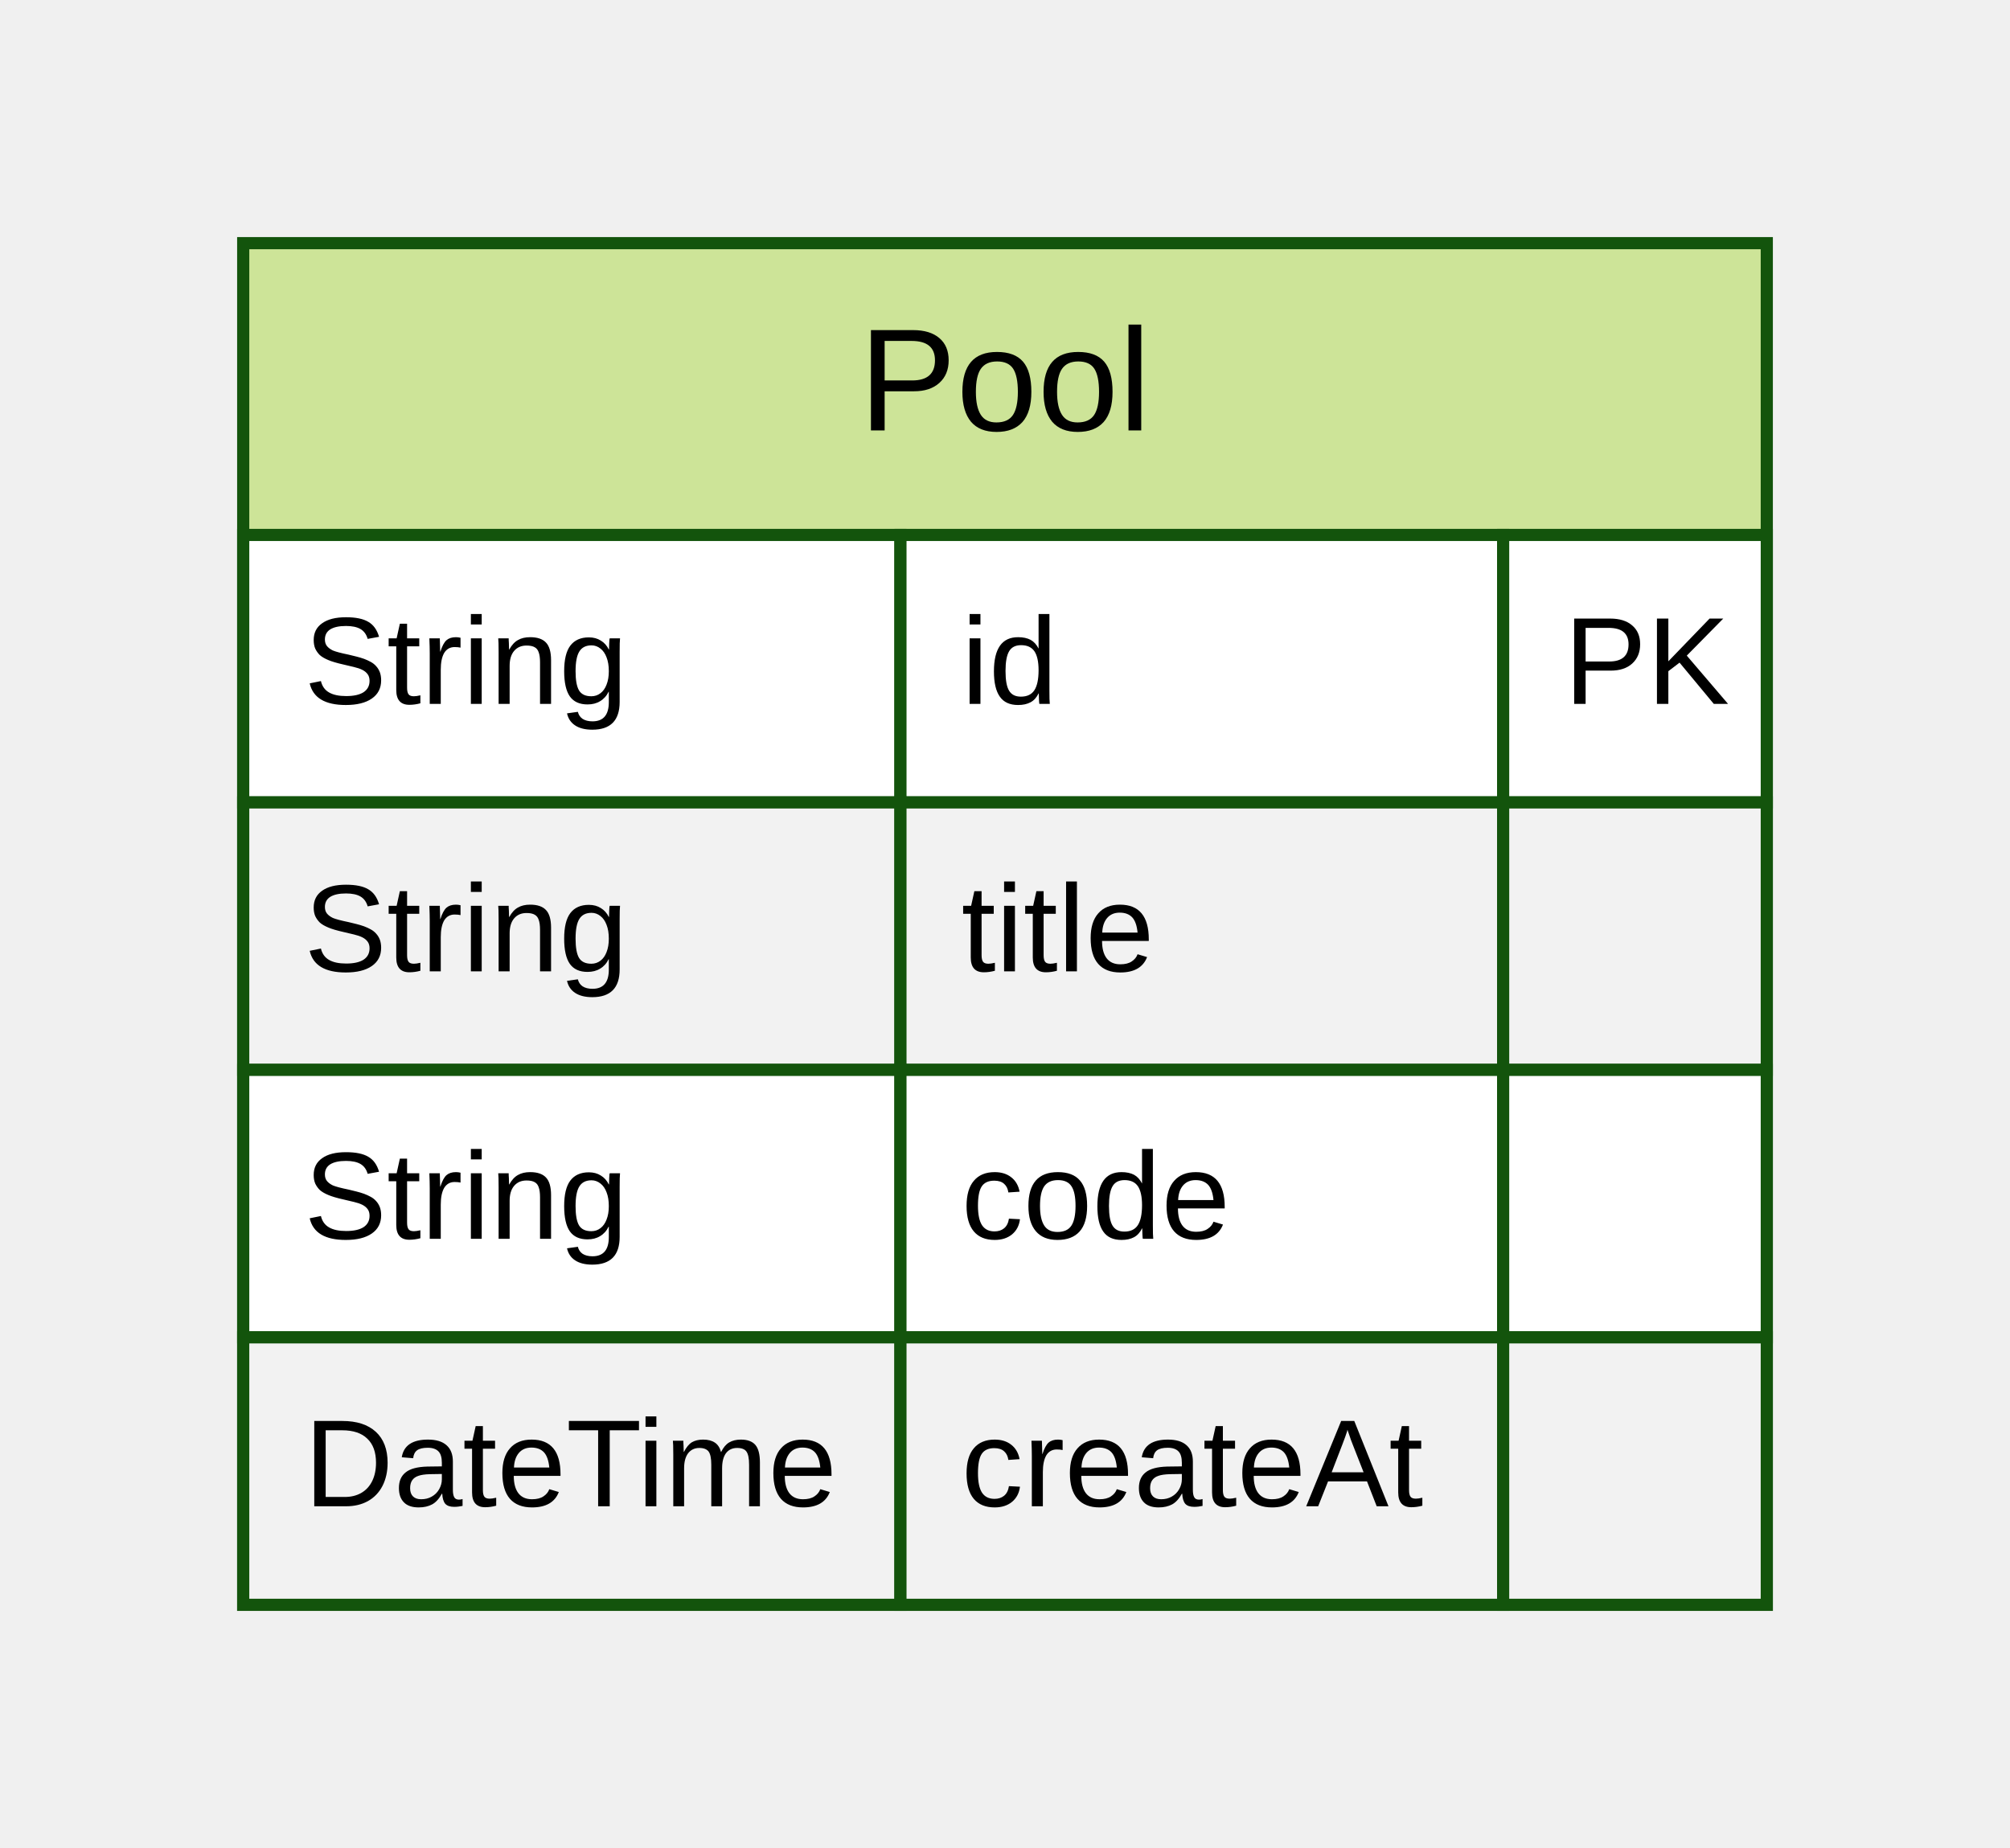
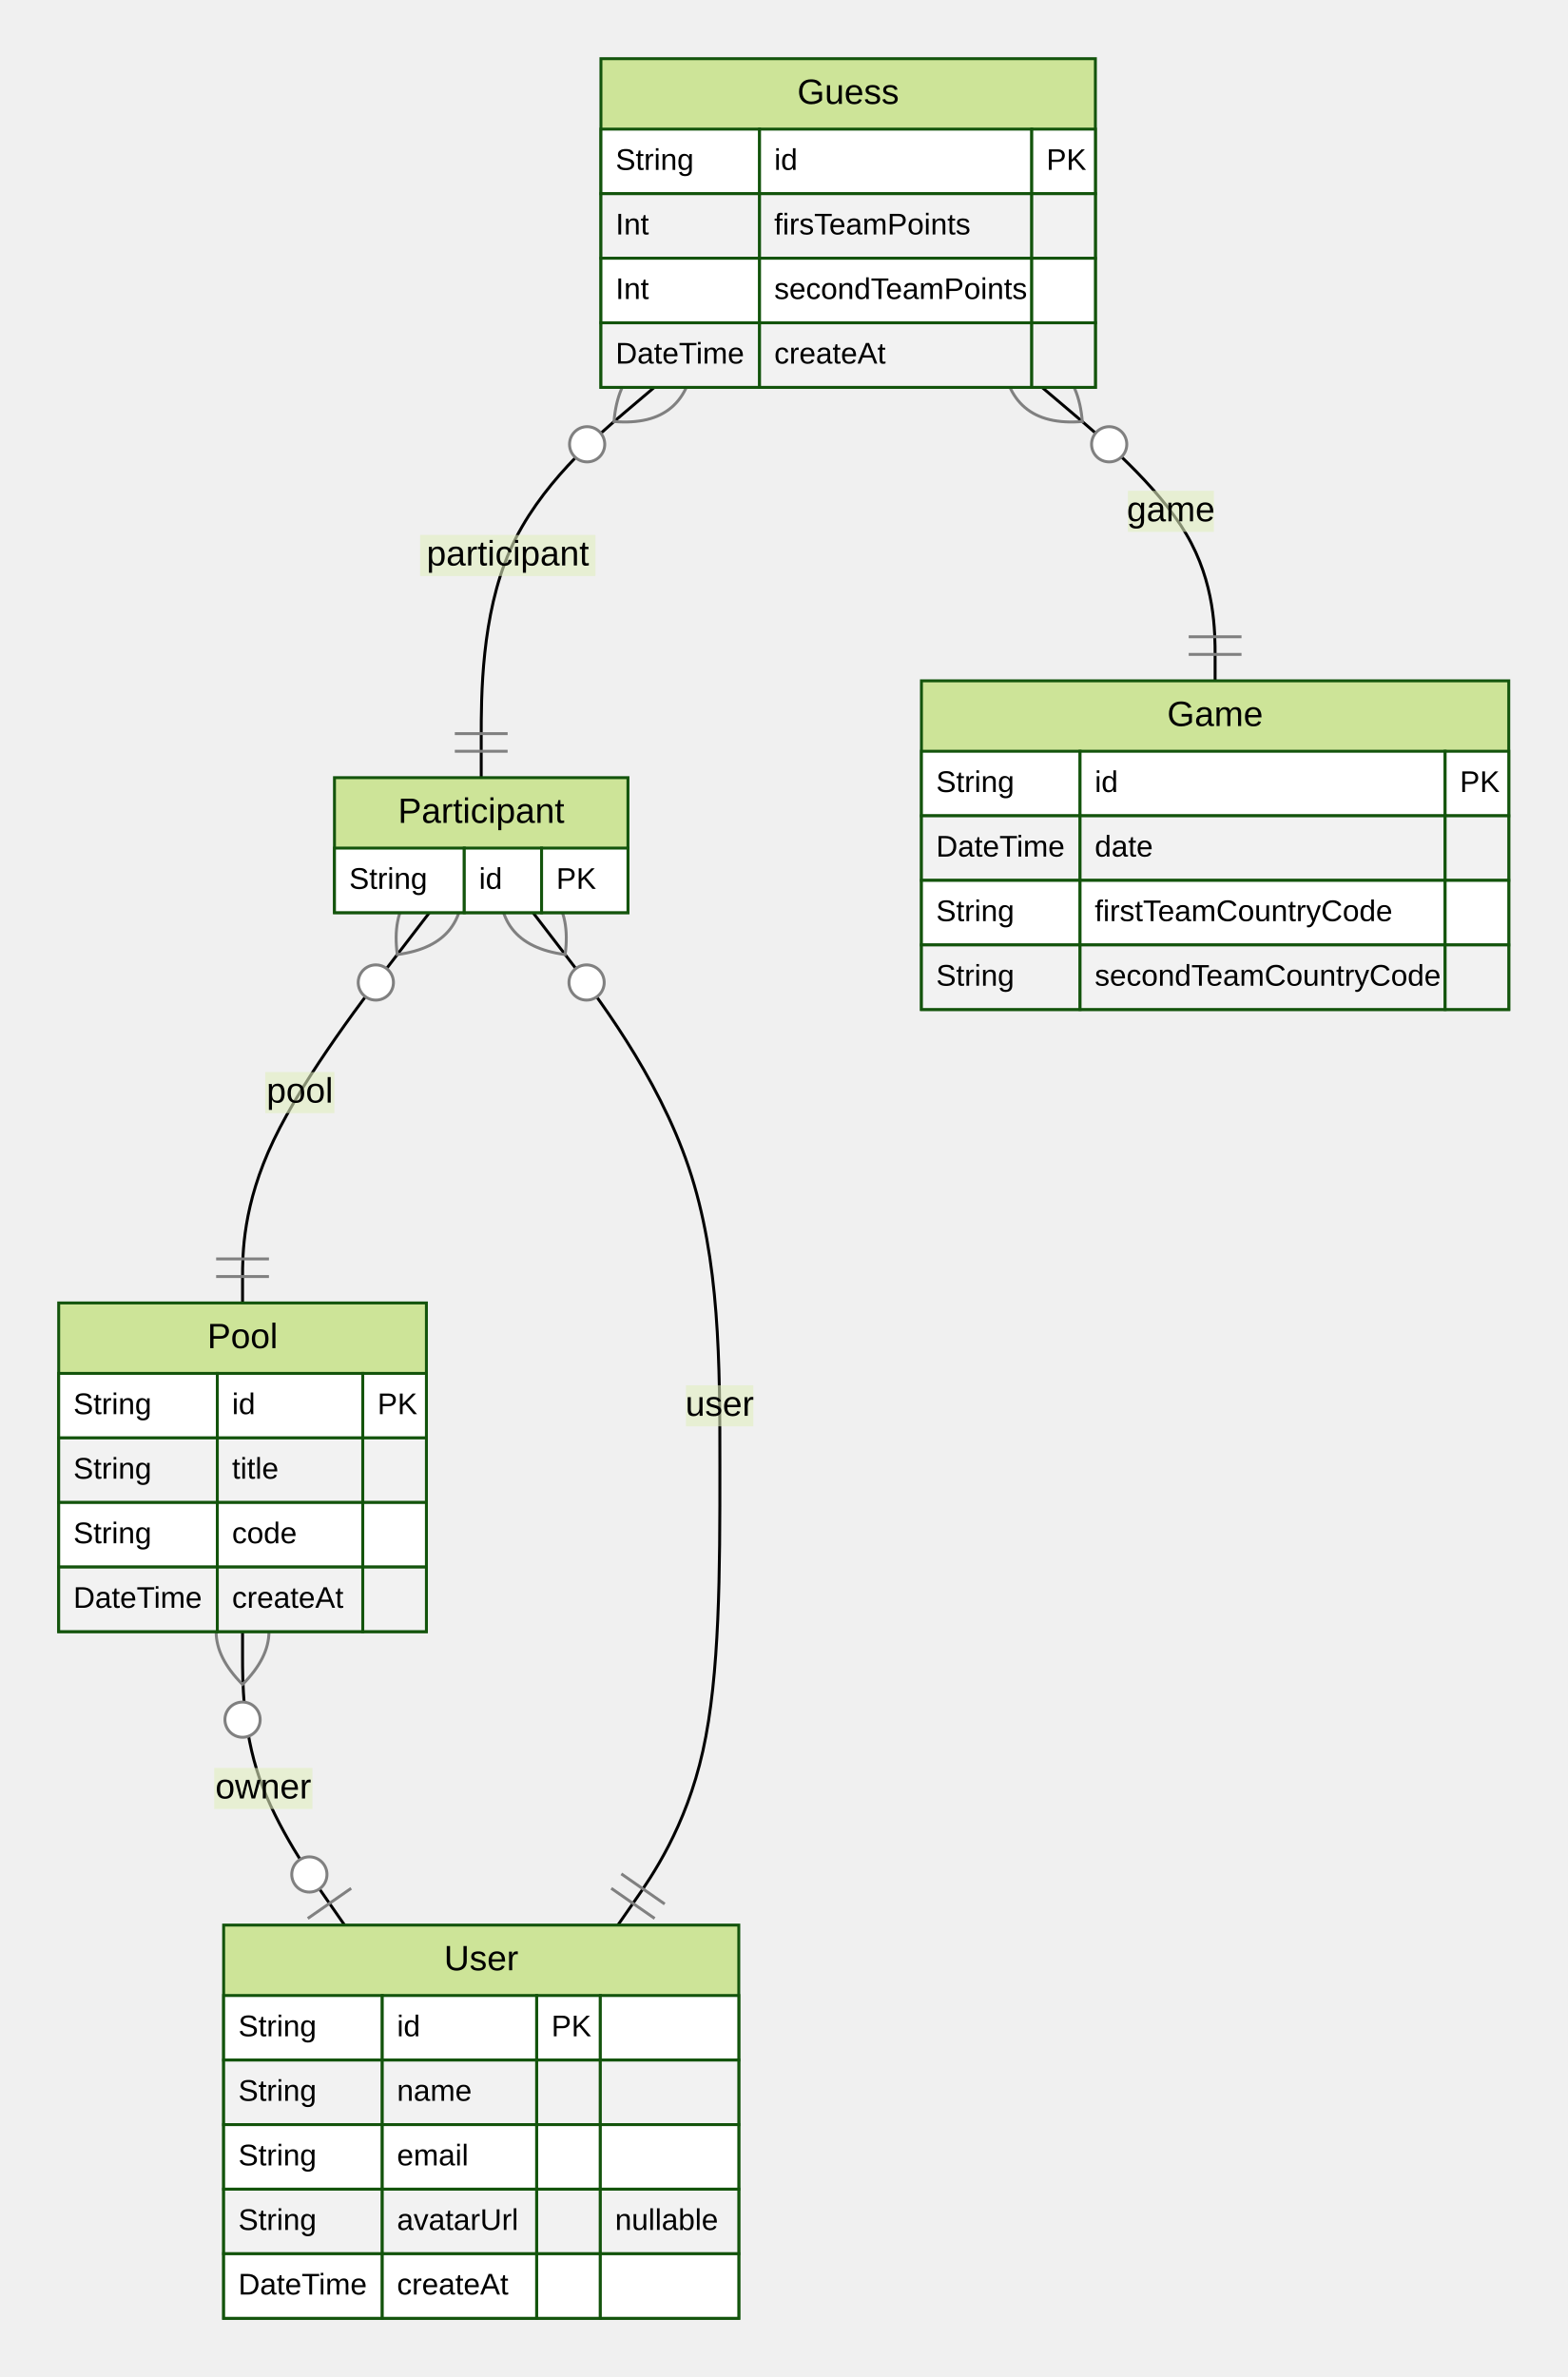
- <svg xmlns="http://www.w3.org/2000/svg" aria-labelledby="chart-title-mermaid-0 chart-desc-mermaid-0" role="img" viewBox="0 0 165.292 152" style="max-width: 165.292px; background-color: white;" width="100%" id="mermaid-0">
+ <svg xmlns="http://www.w3.org/2000/svg" aria-labelledby="chart-title-mermaid-0 chart-desc-mermaid-0" role="img" viewBox="0 0 534.093 810" style="max-width: 534.093px; background-color: white;" width="100%" id="mermaid-0">
  <style>#mermaid-0 {font-family:"trebuchet ms",verdana,arial,sans-serif;font-size:16px;fill:#000000;}#mermaid-0 .error-icon{fill:#552222;}#mermaid-0 .error-text{fill:#552222;stroke:#552222;}#mermaid-0 .edge-thickness-normal{stroke-width:2px;}#mermaid-0 .edge-thickness-thick{stroke-width:3.5px;}#mermaid-0 .edge-pattern-solid{stroke-dasharray:0;}#mermaid-0 .edge-pattern-dashed{stroke-dasharray:3;}#mermaid-0 .edge-pattern-dotted{stroke-dasharray:2;}#mermaid-0 .marker{fill:#000000;stroke:#000000;}#mermaid-0 .marker.cross{stroke:#000000;}#mermaid-0 svg{font-family:"trebuchet ms",verdana,arial,sans-serif;font-size:16px;}#mermaid-0 .entityBox{fill:#cde498;stroke:#13540c;}#mermaid-0 .attributeBoxOdd{fill:#ffffff;stroke:#13540c;}#mermaid-0 .attributeBoxEven{fill:#f2f2f2;stroke:#13540c;}#mermaid-0 .relationshipLabelBox{fill:hsl(78.158, 58.462%, 84.51%);opacity:0.7;background-color:hsl(78.158, 58.462%, 84.51%);}#mermaid-0 .relationshipLabelBox rect{opacity:0.5;}#mermaid-0 .relationshipLine{stroke:#000000;}#mermaid-0 :root{--mermaid-font-family:"trebuchet ms",verdana,arial,sans-serif;}</style>
  <g />
  <defs>
    <marker orient="auto" markerHeight="18" markerWidth="18" refY="9" refX="0" id="ONLY_ONE_START">
      <path d="M9,0 L9,18 M15,0 L15,18" fill="none" stroke="gray" />
    </marker>
  </defs>
  <defs>
    <marker orient="auto" markerHeight="18" markerWidth="18" refY="9" refX="18" id="ONLY_ONE_END">
      <path d="M3,0 L3,18 M9,0 L9,18" fill="none" stroke="gray" />
    </marker>
  </defs>
  <defs>
    <marker orient="auto" markerHeight="18" markerWidth="30" refY="9" refX="0" id="ZERO_OR_ONE_START">
      <circle r="6" cy="9" cx="21" fill="white" stroke="gray" />
      <path d="M9,0 L9,18" fill="none" stroke="gray" />
    </marker>
  </defs>
  <defs>
    <marker orient="auto" markerHeight="18" markerWidth="30" refY="9" refX="30" id="ZERO_OR_ONE_END">
      <circle r="6" cy="9" cx="9" fill="white" stroke="gray" />
      <path d="M21,0 L21,18" fill="none" stroke="gray" />
    </marker>
  </defs>
  <defs>
    <marker orient="auto" markerHeight="36" markerWidth="45" refY="18" refX="18" id="ONE_OR_MORE_START">
      <path d="M0,18 Q 18,0 36,18 Q 18,36 0,18 M42,9 L42,27" fill="none" stroke="gray" />
    </marker>
  </defs>
  <defs>
    <marker orient="auto" markerHeight="36" markerWidth="45" refY="18" refX="27" id="ONE_OR_MORE_END">
      <path d="M3,9 L3,27 M9,18 Q27,0 45,18 Q27,36 9,18" fill="none" stroke="gray" />
    </marker>
  </defs>
  <defs>
    <marker orient="auto" markerHeight="36" markerWidth="57" refY="18" refX="18" id="ZERO_OR_MORE_START">
      <circle r="6" cy="18" cx="48" fill="white" stroke="gray" />
      <path d="M0,18 Q18,0 36,18 Q18,36 0,18" fill="none" stroke="gray" />
    </marker>
  </defs>
  <defs>
    <marker orient="auto" markerHeight="36" markerWidth="57" refY="18" refX="39" id="ZERO_OR_MORE_END">
      <circle r="6" cy="18" cx="9" fill="white" stroke="gray" />
      <path d="M21,18 Q39,0 57,18 Q39,36 21,18" fill="none" stroke="gray" />
    </marker>
  </defs>
-   <g transform="translate(20,20 )" id="Pool">
+   <path marker-start="url(#ZERO_OR_MORE_START)" marker-end="url(#ZERO_OR_ONE_END)" fill="none" stroke="gray" d="M82.646,556L82.646,564.333C82.646,572.667,82.646,589.333,88.438,606C94.23,622.667,105.815,639.333,111.607,647.667L117.399,656" class="er relationshipLine" />
+   <path marker-start="url(#ZERO_OR_MORE_START)" marker-end="url(#ONLY_ONE_END)" fill="none" stroke="gray" d="M181.614,311L192.227,324.833C202.84,338.667,224.066,366.333,234.679,397.833C245.292,429.333,245.292,464.667,245.292,500C245.292,535.333,245.292,570.667,239.499,596.667C233.707,622.667,222.123,639.333,216.33,647.667L210.538,656" class="er relationshipLine" />
+   <path marker-start="url(#ZERO_OR_MORE_START)" marker-end="url(#ONLY_ONE_END)" fill="none" stroke="gray" d="M146.323,311L135.71,324.833C125.097,338.667,103.872,366.333,93.259,388.5C82.646,410.667,82.646,427.333,82.646,435.667L82.646,444" class="er relationshipLine" />
+   <path marker-start="url(#ZERO_OR_MORE_START)" marker-end="url(#ONLY_ONE_END)" fill="none" stroke="gray" d="M222.946,132L213.116,140.333C203.287,148.667,183.628,165.333,173.798,187.5C163.969,209.667,163.969,237.333,163.969,251.167L163.969,265" class="er relationshipLine" />
+   <path marker-start="url(#ZERO_OR_MORE_START)" marker-end="url(#ONLY_ONE_END)" fill="none" stroke="gray" d="M355.054,132L364.883,140.333C374.713,148.667,394.372,165.333,404.201,182C414.031,198.667,414.031,215.333,414.031,223.667L414.031,232" class="er relationshipLine" />
+   <g transform="translate(20,444 )" id="Pool">
    <rect height="112" width="125.292" y="0" x="0" stroke="gray" fill-opacity="100%" fill="honeydew" class="er entityBox" />
    <text transform="translate(62.64581,12)" style="font-family: &quot;trebuchet ms&quot;, verdana, arial, sans-serif;; font-size: 12px" text-anchor="middle" dominant-baseline="middle" y="0" x="0" id="entity-Pool" class="er entityLabel">Pool</text>
    <rect height="22" width="54.048" y="24" x="0" stroke="gray" fill-opacity="100%" fill="honeydew" class="er attributeBoxOdd" />
    <text transform="translate(5,35)" style="font-family: &quot;trebuchet ms&quot;, verdana, arial, sans-serif;; font-size: 10.2px" text-anchor="left" dominant-baseline="middle" y="0" x="0" id="entity-Pool-attr-1-type" class="er entityLabel">String</text>
    <rect height="22" width="49.562" y="24" x="54.048" stroke="gray" fill-opacity="100%" fill="honeydew" class="er attributeBoxOdd" />
    <text transform="translate(59.0484,35)" style="font-family: &quot;trebuchet ms&quot;, verdana, arial, sans-serif;; font-size: 10.2px" text-anchor="left" dominant-baseline="middle" y="0" x="0" id="entity-Pool-attr-1-name" class="er entityLabel">id</text>
    <rect height="22" width="21.681" y="24" x="103.611" stroke="gray" fill-opacity="100%" fill="honeydew" class="er attributeBoxOdd" />
    <text transform="translate(108.6109,35)" style="font-family: &quot;trebuchet ms&quot;, verdana, arial, sans-serif;; font-size: 10.2px" text-anchor="left" dominant-baseline="middle" y="0" x="0" id="entity-Pool-attr-1-key" class="er entityLabel">PK</text>
    <rect height="22" width="54.048" y="46" x="0" stroke="gray" fill-opacity="100%" fill="honeydew" class="er attributeBoxEven" />
    <text transform="translate(5,57)" style="font-family: &quot;trebuchet ms&quot;, verdana, arial, sans-serif;; font-size: 10.2px" text-anchor="left" dominant-baseline="middle" y="0" x="0" id="entity-Pool-attr-2-type" class="er entityLabel">String</text>
    <rect height="22" width="49.562" y="46" x="54.048" stroke="gray" fill-opacity="100%" fill="honeydew" class="er attributeBoxEven" />
    <text transform="translate(59.0484,57)" style="font-family: &quot;trebuchet ms&quot;, verdana, arial, sans-serif;; font-size: 10.2px" text-anchor="left" dominant-baseline="middle" y="0" x="0" id="entity-Pool-attr-2-name" class="er entityLabel">title</text>
    <rect height="22" width="21.681" y="46" x="103.611" stroke="gray" fill-opacity="100%" fill="honeydew" class="er attributeBoxEven" />
    <text transform="translate(108.6109,57)" style="font-family: &quot;trebuchet ms&quot;, verdana, arial, sans-serif;; font-size: 10.2px" text-anchor="left" dominant-baseline="middle" y="0" x="0" id="entity-Pool-attr-2-key" class="er entityLabel" />
    <rect height="22" width="54.048" y="68" x="0" stroke="gray" fill-opacity="100%" fill="honeydew" class="er attributeBoxOdd" />
    <text transform="translate(5,79)" style="font-family: &quot;trebuchet ms&quot;, verdana, arial, sans-serif;; font-size: 10.2px" text-anchor="left" dominant-baseline="middle" y="0" x="0" id="entity-Pool-attr-3-type" class="er entityLabel">String</text>
    <rect height="22" width="49.562" y="68" x="54.048" stroke="gray" fill-opacity="100%" fill="honeydew" class="er attributeBoxOdd" />
    <text transform="translate(59.0484,79)" style="font-family: &quot;trebuchet ms&quot;, verdana, arial, sans-serif;; font-size: 10.2px" text-anchor="left" dominant-baseline="middle" y="0" x="0" id="entity-Pool-attr-3-name" class="er entityLabel">code</text>
    <rect height="22" width="21.681" y="68" x="103.611" stroke="gray" fill-opacity="100%" fill="honeydew" class="er attributeBoxOdd" />
    <text transform="translate(108.6109,79)" style="font-family: &quot;trebuchet ms&quot;, verdana, arial, sans-serif;; font-size: 10.2px" text-anchor="left" dominant-baseline="middle" y="0" x="0" id="entity-Pool-attr-3-key" class="er entityLabel" />
    <rect height="22" width="54.048" y="90" x="0" stroke="gray" fill-opacity="100%" fill="honeydew" class="er attributeBoxEven" />
    <text transform="translate(5,101)" style="font-family: &quot;trebuchet ms&quot;, verdana, arial, sans-serif;; font-size: 10.2px" text-anchor="left" dominant-baseline="middle" y="0" x="0" id="entity-Pool-attr-4-type" class="er entityLabel">DateTime</text>
    <rect height="22" width="49.562" y="90" x="54.048" stroke="gray" fill-opacity="100%" fill="honeydew" class="er attributeBoxEven" />
    <text transform="translate(59.0484,101)" style="font-family: &quot;trebuchet ms&quot;, verdana, arial, sans-serif;; font-size: 10.2px" text-anchor="left" dominant-baseline="middle" y="0" x="0" id="entity-Pool-attr-4-name" class="er entityLabel">createAt</text>
    <rect height="22" width="21.681" y="90" x="103.611" stroke="gray" fill-opacity="100%" fill="honeydew" class="er attributeBoxEven" />
    <text transform="translate(108.6109,101)" style="font-family: &quot;trebuchet ms&quot;, verdana, arial, sans-serif;; font-size: 10.2px" text-anchor="left" dominant-baseline="middle" y="0" x="0" id="entity-Pool-attr-4-key" class="er entityLabel" />
  </g>
+   <g transform="translate(113.9687,265 )" id="Participant">
+     <rect height="46" width="100" y="0" x="0" stroke="gray" fill-opacity="100%" fill="honeydew" class="er entityBox" />
+     <text transform="translate(50,12)" style="font-family: &quot;trebuchet ms&quot;, verdana, arial, sans-serif;; font-size: 12px" text-anchor="middle" dominant-baseline="middle" y="0" x="0" id="entity-Participant" class="er entityLabel">Participant</text>
+     <rect height="22" width="44.231" y="24" x="0" stroke="gray" fill-opacity="100%" fill="honeydew" class="er attributeBoxOdd" />
+     <text transform="translate(5,35)" style="font-family: &quot;trebuchet ms&quot;, verdana, arial, sans-serif;; font-size: 10.2px" text-anchor="left" dominant-baseline="middle" y="0" x="0" id="entity-Participant-attr-1-type" class="er entityLabel">String</text>
+     <rect height="22" width="26.341" y="24" x="44.231" stroke="gray" fill-opacity="100%" fill="honeydew" class="er attributeBoxOdd" />
+     <text transform="translate(49.23142,35)" style="font-family: &quot;trebuchet ms&quot;, verdana, arial, sans-serif;; font-size: 10.2px" text-anchor="left" dominant-baseline="middle" y="0" x="0" id="entity-Participant-attr-1-name" class="er entityLabel">id</text>
+     <rect height="22" width="29.428" y="24" x="70.572" stroke="gray" fill-opacity="100%" fill="honeydew" class="er attributeBoxOdd" />
+     <text transform="translate(75.57222,35)" style="font-family: &quot;trebuchet ms&quot;, verdana, arial, sans-serif;; font-size: 10.2px" text-anchor="left" dominant-baseline="middle" y="0" x="0" id="entity-Participant-attr-1-key" class="er entityLabel">PK</text>
+   </g>
+   <g transform="translate(76.20448,656 )" id="User">
+     <rect height="134" width="175.528" y="0" x="0" stroke="gray" fill-opacity="100%" fill="honeydew" class="er entityBox" />
+     <text transform="translate(87.76424,12)" style="font-family: &quot;trebuchet ms&quot;, verdana, arial, sans-serif;; font-size: 12px" text-anchor="middle" dominant-baseline="middle" y="0" x="0" id="entity-User" class="er entityLabel">User</text>
+     <rect height="22" width="54.048" y="24" x="0" stroke="gray" fill-opacity="100%" fill="honeydew" class="er attributeBoxOdd" />
+     <text transform="translate(5,35)" style="font-family: &quot;trebuchet ms&quot;, verdana, arial, sans-serif;; font-size: 10.2px" text-anchor="left" dominant-baseline="middle" y="0" x="0" id="entity-User-attr-1-type" class="er entityLabel">String</text>
+     <rect height="22" width="52.625" y="24" x="54.048" stroke="gray" fill-opacity="100%" fill="honeydew" class="er attributeBoxOdd" />
+     <text transform="translate(59.0484,35)" style="font-family: &quot;trebuchet ms&quot;, verdana, arial, sans-serif;; font-size: 10.2px" text-anchor="left" dominant-baseline="middle" y="0" x="0" id="entity-User-attr-1-name" class="er entityLabel">id</text>
+     <rect height="22" width="21.681" y="24" x="106.673" stroke="gray" fill-opacity="100%" fill="honeydew" class="er attributeBoxOdd" />
+     <text transform="translate(111.6734,35)" style="font-family: &quot;trebuchet ms&quot;, verdana, arial, sans-serif;; font-size: 10.2px" text-anchor="left" dominant-baseline="middle" y="0" x="0" id="entity-User-attr-1-key" class="er entityLabel">PK</text>
+     <rect height="22" width="47.174" y="24" x="128.354" stroke="gray" fill-opacity="100%" fill="honeydew" class="er attributeBoxOdd" />
+     <text transform="translate(133.3541,35)" style="font-family: &quot;trebuchet ms&quot;, verdana, arial, sans-serif;; font-size: 10.2px" text-anchor="left" dominant-baseline="middle" y="0" x="0" id="entity-User-attr-1-comment" class="er entityLabel" />
+     <rect height="22" width="54.048" y="46" x="0" stroke="gray" fill-opacity="100%" fill="honeydew" class="er attributeBoxEven" />
+     <text transform="translate(5,57)" style="font-family: &quot;trebuchet ms&quot;, verdana, arial, sans-serif;; font-size: 10.2px" text-anchor="left" dominant-baseline="middle" y="0" x="0" id="entity-User-attr-2-type" class="er entityLabel">String</text>
+     <rect height="22" width="52.625" y="46" x="54.048" stroke="gray" fill-opacity="100%" fill="honeydew" class="er attributeBoxEven" />
+     <text transform="translate(59.0484,57)" style="font-family: &quot;trebuchet ms&quot;, verdana, arial, sans-serif;; font-size: 10.2px" text-anchor="left" dominant-baseline="middle" y="0" x="0" id="entity-User-attr-2-name" class="er entityLabel">name</text>
+     <rect height="22" width="21.681" y="46" x="106.673" stroke="gray" fill-opacity="100%" fill="honeydew" class="er attributeBoxEven" />
+     <text transform="translate(111.6734,57)" style="font-family: &quot;trebuchet ms&quot;, verdana, arial, sans-serif;; font-size: 10.2px" text-anchor="left" dominant-baseline="middle" y="0" x="0" id="entity-User-attr-2-key" class="er entityLabel" />
+     <rect height="22" width="47.174" y="46" x="128.354" stroke="gray" fill-opacity="100%" fill="honeydew" class="er attributeBoxEven" />
+     <text transform="translate(133.3541,57)" style="font-family: &quot;trebuchet ms&quot;, verdana, arial, sans-serif;; font-size: 10.2px" text-anchor="left" dominant-baseline="middle" y="0" x="0" id="entity-User-attr-2-comment" class="er entityLabel" />
+     <rect height="22" width="54.048" y="68" x="0" stroke="gray" fill-opacity="100%" fill="honeydew" class="er attributeBoxOdd" />
+     <text transform="translate(5,79)" style="font-family: &quot;trebuchet ms&quot;, verdana, arial, sans-serif;; font-size: 10.2px" text-anchor="left" dominant-baseline="middle" y="0" x="0" id="entity-User-attr-3-type" class="er entityLabel">String</text>
+     <rect height="22" width="52.625" y="68" x="54.048" stroke="gray" fill-opacity="100%" fill="honeydew" class="er attributeBoxOdd" />
+     <text transform="translate(59.0484,79)" style="font-family: &quot;trebuchet ms&quot;, verdana, arial, sans-serif;; font-size: 10.2px" text-anchor="left" dominant-baseline="middle" y="0" x="0" id="entity-User-attr-3-name" class="er entityLabel">email</text>
+     <rect height="22" width="21.681" y="68" x="106.673" stroke="gray" fill-opacity="100%" fill="honeydew" class="er attributeBoxOdd" />
+     <text transform="translate(111.6734,79)" style="font-family: &quot;trebuchet ms&quot;, verdana, arial, sans-serif;; font-size: 10.2px" text-anchor="left" dominant-baseline="middle" y="0" x="0" id="entity-User-attr-3-key" class="er entityLabel" />
+     <rect height="22" width="47.174" y="68" x="128.354" stroke="gray" fill-opacity="100%" fill="honeydew" class="er attributeBoxOdd" />
+     <text transform="translate(133.3541,79)" style="font-family: &quot;trebuchet ms&quot;, verdana, arial, sans-serif;; font-size: 10.2px" text-anchor="left" dominant-baseline="middle" y="0" x="0" id="entity-User-attr-3-comment" class="er entityLabel" />
+     <rect height="22" width="54.048" y="90" x="0" stroke="gray" fill-opacity="100%" fill="honeydew" class="er attributeBoxEven" />
+     <text transform="translate(5,101)" style="font-family: &quot;trebuchet ms&quot;, verdana, arial, sans-serif;; font-size: 10.2px" text-anchor="left" dominant-baseline="middle" y="0" x="0" id="entity-User-attr-4-type" class="er entityLabel">String</text>
+     <rect height="22" width="52.625" y="90" x="54.048" stroke="gray" fill-opacity="100%" fill="honeydew" class="er attributeBoxEven" />
+     <text transform="translate(59.0484,101)" style="font-family: &quot;trebuchet ms&quot;, verdana, arial, sans-serif;; font-size: 10.2px" text-anchor="left" dominant-baseline="middle" y="0" x="0" id="entity-User-attr-4-name" class="er entityLabel">avatarUrl</text>
+     <rect height="22" width="21.681" y="90" x="106.673" stroke="gray" fill-opacity="100%" fill="honeydew" class="er attributeBoxEven" />
+     <text transform="translate(111.6734,101)" style="font-family: &quot;trebuchet ms&quot;, verdana, arial, sans-serif;; font-size: 10.2px" text-anchor="left" dominant-baseline="middle" y="0" x="0" id="entity-User-attr-4-key" class="er entityLabel" />
+     <rect height="22" width="47.174" y="90" x="128.354" stroke="gray" fill-opacity="100%" fill="honeydew" class="er attributeBoxEven" />
+     <text transform="translate(133.3541,101)" style="font-family: &quot;trebuchet ms&quot;, verdana, arial, sans-serif;; font-size: 10.2px" text-anchor="left" dominant-baseline="middle" y="0" x="0" id="entity-User-attr-4-comment" class="er entityLabel">nullable</text>
+     <rect height="22" width="54.048" y="112" x="0" stroke="gray" fill-opacity="100%" fill="honeydew" class="er attributeBoxOdd" />
+     <text transform="translate(5,123)" style="font-family: &quot;trebuchet ms&quot;, verdana, arial, sans-serif;; font-size: 10.2px" text-anchor="left" dominant-baseline="middle" y="0" x="0" id="entity-User-attr-5-type" class="er entityLabel">DateTime</text>
+     <rect height="22" width="52.625" y="112" x="54.048" stroke="gray" fill-opacity="100%" fill="honeydew" class="er attributeBoxOdd" />
+     <text transform="translate(59.0484,123)" style="font-family: &quot;trebuchet ms&quot;, verdana, arial, sans-serif;; font-size: 10.2px" text-anchor="left" dominant-baseline="middle" y="0" x="0" id="entity-User-attr-5-name" class="er entityLabel">createAt</text>
+     <rect height="22" width="21.681" y="112" x="106.673" stroke="gray" fill-opacity="100%" fill="honeydew" class="er attributeBoxOdd" />
+     <text transform="translate(111.6734,123)" style="font-family: &quot;trebuchet ms&quot;, verdana, arial, sans-serif;; font-size: 10.2px" text-anchor="left" dominant-baseline="middle" y="0" x="0" id="entity-User-attr-5-key" class="er entityLabel" />
+     <rect height="22" width="47.174" y="112" x="128.354" stroke="gray" fill-opacity="100%" fill="honeydew" class="er attributeBoxOdd" />
+     <text transform="translate(133.3541,123)" style="font-family: &quot;trebuchet ms&quot;, verdana, arial, sans-serif;; font-size: 10.2px" text-anchor="left" dominant-baseline="middle" y="0" x="0" id="entity-User-attr-5-comment" class="er entityLabel" />
+   </g>
+   <g transform="translate(313.9687,232 )" id="Game">
+     <rect height="112" width="200.124" y="0" x="0" stroke="gray" fill-opacity="100%" fill="honeydew" class="er entityBox" />
+     <text transform="translate(100.062,12)" style="font-family: &quot;trebuchet ms&quot;, verdana, arial, sans-serif;; font-size: 12px" text-anchor="middle" dominant-baseline="middle" y="0" x="0" id="entity-Game" class="er entityLabel">Game</text>
+     <rect height="22" width="54.048" y="24" x="0" stroke="gray" fill-opacity="100%" fill="honeydew" class="er attributeBoxOdd" />
+     <text transform="translate(5,35)" style="font-family: &quot;trebuchet ms&quot;, verdana, arial, sans-serif;; font-size: 10.2px" text-anchor="left" dominant-baseline="middle" y="0" x="0" id="entity-Game-attr-1-type" class="er entityLabel">String</text>
+     <rect height="22" width="124.395" y="24" x="54.048" stroke="gray" fill-opacity="100%" fill="honeydew" class="er attributeBoxOdd" />
+     <text transform="translate(59.0484,35)" style="font-family: &quot;trebuchet ms&quot;, verdana, arial, sans-serif;; font-size: 10.2px" text-anchor="left" dominant-baseline="middle" y="0" x="0" id="entity-Game-attr-1-name" class="er entityLabel">id</text>
+     <rect height="22" width="21.681" y="24" x="178.443" stroke="gray" fill-opacity="100%" fill="honeydew" class="er attributeBoxOdd" />
+     <text transform="translate(183.4432,35)" style="font-family: &quot;trebuchet ms&quot;, verdana, arial, sans-serif;; font-size: 10.2px" text-anchor="left" dominant-baseline="middle" y="0" x="0" id="entity-Game-attr-1-key" class="er entityLabel">PK</text>
+     <rect height="22" width="54.048" y="46" x="0" stroke="gray" fill-opacity="100%" fill="honeydew" class="er attributeBoxEven" />
+     <text transform="translate(5,57)" style="font-family: &quot;trebuchet ms&quot;, verdana, arial, sans-serif;; font-size: 10.2px" text-anchor="left" dominant-baseline="middle" y="0" x="0" id="entity-Game-attr-2-type" class="er entityLabel">DateTime</text>
+     <rect height="22" width="124.395" y="46" x="54.048" stroke="gray" fill-opacity="100%" fill="honeydew" class="er attributeBoxEven" />
+     <text transform="translate(59.0484,57)" style="font-family: &quot;trebuchet ms&quot;, verdana, arial, sans-serif;; font-size: 10.2px" text-anchor="left" dominant-baseline="middle" y="0" x="0" id="entity-Game-attr-2-name" class="er entityLabel">date</text>
+     <rect height="22" width="21.681" y="46" x="178.443" stroke="gray" fill-opacity="100%" fill="honeydew" class="er attributeBoxEven" />
+     <text transform="translate(183.4432,57)" style="font-family: &quot;trebuchet ms&quot;, verdana, arial, sans-serif;; font-size: 10.2px" text-anchor="left" dominant-baseline="middle" y="0" x="0" id="entity-Game-attr-2-key" class="er entityLabel" />
+     <rect height="22" width="54.048" y="68" x="0" stroke="gray" fill-opacity="100%" fill="honeydew" class="er attributeBoxOdd" />
+     <text transform="translate(5,79)" style="font-family: &quot;trebuchet ms&quot;, verdana, arial, sans-serif;; font-size: 10.2px" text-anchor="left" dominant-baseline="middle" y="0" x="0" id="entity-Game-attr-3-type" class="er entityLabel">String</text>
+     <rect height="22" width="124.395" y="68" x="54.048" stroke="gray" fill-opacity="100%" fill="honeydew" class="er attributeBoxOdd" />
+     <text transform="translate(59.0484,79)" style="font-family: &quot;trebuchet ms&quot;, verdana, arial, sans-serif;; font-size: 10.2px" text-anchor="left" dominant-baseline="middle" y="0" x="0" id="entity-Game-attr-3-name" class="er entityLabel">firstTeamCountryCode</text>
+     <rect height="22" width="21.681" y="68" x="178.443" stroke="gray" fill-opacity="100%" fill="honeydew" class="er attributeBoxOdd" />
+     <text transform="translate(183.4432,79)" style="font-family: &quot;trebuchet ms&quot;, verdana, arial, sans-serif;; font-size: 10.2px" text-anchor="left" dominant-baseline="middle" y="0" x="0" id="entity-Game-attr-3-key" class="er entityLabel" />
+     <rect height="22" width="54.048" y="90" x="0" stroke="gray" fill-opacity="100%" fill="honeydew" class="er attributeBoxEven" />
+     <text transform="translate(5,101)" style="font-family: &quot;trebuchet ms&quot;, verdana, arial, sans-serif;; font-size: 10.2px" text-anchor="left" dominant-baseline="middle" y="0" x="0" id="entity-Game-attr-4-type" class="er entityLabel">String</text>
+     <rect height="22" width="124.395" y="90" x="54.048" stroke="gray" fill-opacity="100%" fill="honeydew" class="er attributeBoxEven" />
+     <text transform="translate(59.0484,101)" style="font-family: &quot;trebuchet ms&quot;, verdana, arial, sans-serif;; font-size: 10.2px" text-anchor="left" dominant-baseline="middle" y="0" x="0" id="entity-Game-attr-4-name" class="er entityLabel">secondTeamCountryCode</text>
+     <rect height="22" width="21.681" y="90" x="178.443" stroke="gray" fill-opacity="100%" fill="honeydew" class="er attributeBoxEven" />
+     <text transform="translate(183.4432,101)" style="font-family: &quot;trebuchet ms&quot;, verdana, arial, sans-serif;; font-size: 10.2px" text-anchor="left" dominant-baseline="middle" y="0" x="0" id="entity-Game-attr-4-key" class="er entityLabel" />
+   </g>
+   <g transform="translate(204.7601,20 )" id="Guess">
+     <rect height="112" width="168.479" y="0" x="0" stroke="gray" fill-opacity="100%" fill="honeydew" class="er entityBox" />
+     <text transform="translate(84.23956,12)" style="font-family: &quot;trebuchet ms&quot;, verdana, arial, sans-serif;; font-size: 12px" text-anchor="middle" dominant-baseline="middle" y="0" x="0" id="entity-Guess" class="er entityLabel">Guess</text>
+     <rect height="22" width="54.048" y="24" x="0" stroke="gray" fill-opacity="100%" fill="honeydew" class="er attributeBoxOdd" />
+     <text transform="translate(5,35)" style="font-family: &quot;trebuchet ms&quot;, verdana, arial, sans-serif;; font-size: 10.2px" text-anchor="left" dominant-baseline="middle" y="0" x="0" id="entity-Guess-attr-1-type" class="er entityLabel">String</text>
+     <rect height="22" width="92.75" y="24" x="54.048" stroke="gray" fill-opacity="100%" fill="honeydew" class="er attributeBoxOdd" />
+     <text transform="translate(59.0484,35)" style="font-family: &quot;trebuchet ms&quot;, verdana, arial, sans-serif;; font-size: 10.2px" text-anchor="left" dominant-baseline="middle" y="0" x="0" id="entity-Guess-attr-1-name" class="er entityLabel">id</text>
+     <rect height="22" width="21.681" y="24" x="146.798" stroke="gray" fill-opacity="100%" fill="honeydew" class="er attributeBoxOdd" />
+     <text transform="translate(151.7984,35)" style="font-family: &quot;trebuchet ms&quot;, verdana, arial, sans-serif;; font-size: 10.2px" text-anchor="left" dominant-baseline="middle" y="0" x="0" id="entity-Guess-attr-1-key" class="er entityLabel">PK</text>
+     <rect height="22" width="54.048" y="46" x="0" stroke="gray" fill-opacity="100%" fill="honeydew" class="er attributeBoxEven" />
+     <text transform="translate(5,57)" style="font-family: &quot;trebuchet ms&quot;, verdana, arial, sans-serif;; font-size: 10.2px" text-anchor="left" dominant-baseline="middle" y="0" x="0" id="entity-Guess-attr-2-type" class="er entityLabel">Int</text>
+     <rect height="22" width="92.75" y="46" x="54.048" stroke="gray" fill-opacity="100%" fill="honeydew" class="er attributeBoxEven" />
+     <text transform="translate(59.0484,57)" style="font-family: &quot;trebuchet ms&quot;, verdana, arial, sans-serif;; font-size: 10.2px" text-anchor="left" dominant-baseline="middle" y="0" x="0" id="entity-Guess-attr-2-name" class="er entityLabel">firsTeamPoints</text>
+     <rect height="22" width="21.681" y="46" x="146.798" stroke="gray" fill-opacity="100%" fill="honeydew" class="er attributeBoxEven" />
+     <text transform="translate(151.7984,57)" style="font-family: &quot;trebuchet ms&quot;, verdana, arial, sans-serif;; font-size: 10.2px" text-anchor="left" dominant-baseline="middle" y="0" x="0" id="entity-Guess-attr-2-key" class="er entityLabel" />
+     <rect height="22" width="54.048" y="68" x="0" stroke="gray" fill-opacity="100%" fill="honeydew" class="er attributeBoxOdd" />
+     <text transform="translate(5,79)" style="font-family: &quot;trebuchet ms&quot;, verdana, arial, sans-serif;; font-size: 10.2px" text-anchor="left" dominant-baseline="middle" y="0" x="0" id="entity-Guess-attr-3-type" class="er entityLabel">Int</text>
+     <rect height="22" width="92.75" y="68" x="54.048" stroke="gray" fill-opacity="100%" fill="honeydew" class="er attributeBoxOdd" />
+     <text transform="translate(59.0484,79)" style="font-family: &quot;trebuchet ms&quot;, verdana, arial, sans-serif;; font-size: 10.2px" text-anchor="left" dominant-baseline="middle" y="0" x="0" id="entity-Guess-attr-3-name" class="er entityLabel">secondTeamPoints</text>
+     <rect height="22" width="21.681" y="68" x="146.798" stroke="gray" fill-opacity="100%" fill="honeydew" class="er attributeBoxOdd" />
+     <text transform="translate(151.7984,79)" style="font-family: &quot;trebuchet ms&quot;, verdana, arial, sans-serif;; font-size: 10.2px" text-anchor="left" dominant-baseline="middle" y="0" x="0" id="entity-Guess-attr-3-key" class="er entityLabel" />
+     <rect height="22" width="54.048" y="90" x="0" stroke="gray" fill-opacity="100%" fill="honeydew" class="er attributeBoxEven" />
+     <text transform="translate(5,101)" style="font-family: &quot;trebuchet ms&quot;, verdana, arial, sans-serif;; font-size: 10.2px" text-anchor="left" dominant-baseline="middle" y="0" x="0" id="entity-Guess-attr-4-type" class="er entityLabel">DateTime</text>
+     <rect height="22" width="92.75" y="90" x="54.048" stroke="gray" fill-opacity="100%" fill="honeydew" class="er attributeBoxEven" />
+     <text transform="translate(59.0484,101)" style="font-family: &quot;trebuchet ms&quot;, verdana, arial, sans-serif;; font-size: 10.2px" text-anchor="left" dominant-baseline="middle" y="0" x="0" id="entity-Guess-attr-4-name" class="er entityLabel">createAt</text>
+     <rect height="22" width="21.681" y="90" x="146.798" stroke="gray" fill-opacity="100%" fill="honeydew" class="er attributeBoxEven" />
+     <text transform="translate(151.7984,101)" style="font-family: &quot;trebuchet ms&quot;, verdana, arial, sans-serif;; font-size: 10.2px" text-anchor="left" dominant-baseline="middle" y="0" x="0" id="entity-Guess-attr-4-key" class="er entityLabel" />
+   </g>
+   <rect fill-opacity="85%" fill="white" height="14" width="33.471" y="602.451" x="72.982" class="er relationshipLabelBox" />
+   <text style="font-family: &quot;trebuchet ms&quot;, verdana, arial, sans-serif;; font-size: 12px" dominant-baseline="middle" text-anchor="middle" y="609.451" x="89.717" id="rel1" class="er relationshipLabel">owner</text>
+   <rect fill-opacity="85%" fill="white" height="14" width="22.959" y="472.055" x="233.73" class="er relationshipLabelBox" />
+   <text style="font-family: &quot;trebuchet ms&quot;, verdana, arial, sans-serif;; font-size: 12px" dominant-baseline="middle" text-anchor="middle" y="479.055" x="245.209" id="rel2" class="er relationshipLabel">user</text>
+   <rect fill-opacity="85%" fill="white" height="14" width="23.564" y="365.32" x="90.376" class="er relationshipLabelBox" />
+   <text style="font-family: &quot;trebuchet ms&quot;, verdana, arial, sans-serif;; font-size: 12px" dominant-baseline="middle" text-anchor="middle" y="372.32" x="102.158" id="rel3" class="er relationshipLabel">pool</text>
+   <rect fill-opacity="85%" fill="white" height="14" width="59.744" y="182.29" x="143.158" class="er relationshipLabelBox" />
+   <text style="font-family: &quot;trebuchet ms&quot;, verdana, arial, sans-serif;; font-size: 12px" dominant-baseline="middle" text-anchor="middle" y="189.29" x="173.03" id="rel4" class="er relationshipLabel">participant</text>
+   <rect fill-opacity="85%" fill="white" height="14" width="29.289" y="167.246" x="384.324" class="er relationshipLabelBox" />
+   <text style="font-family: &quot;trebuchet ms&quot;, verdana, arial, sans-serif;; font-size: 12px" dominant-baseline="middle" text-anchor="middle" y="174.246" x="398.969" id="rel5" class="er relationshipLabel">game</text>
</svg>
